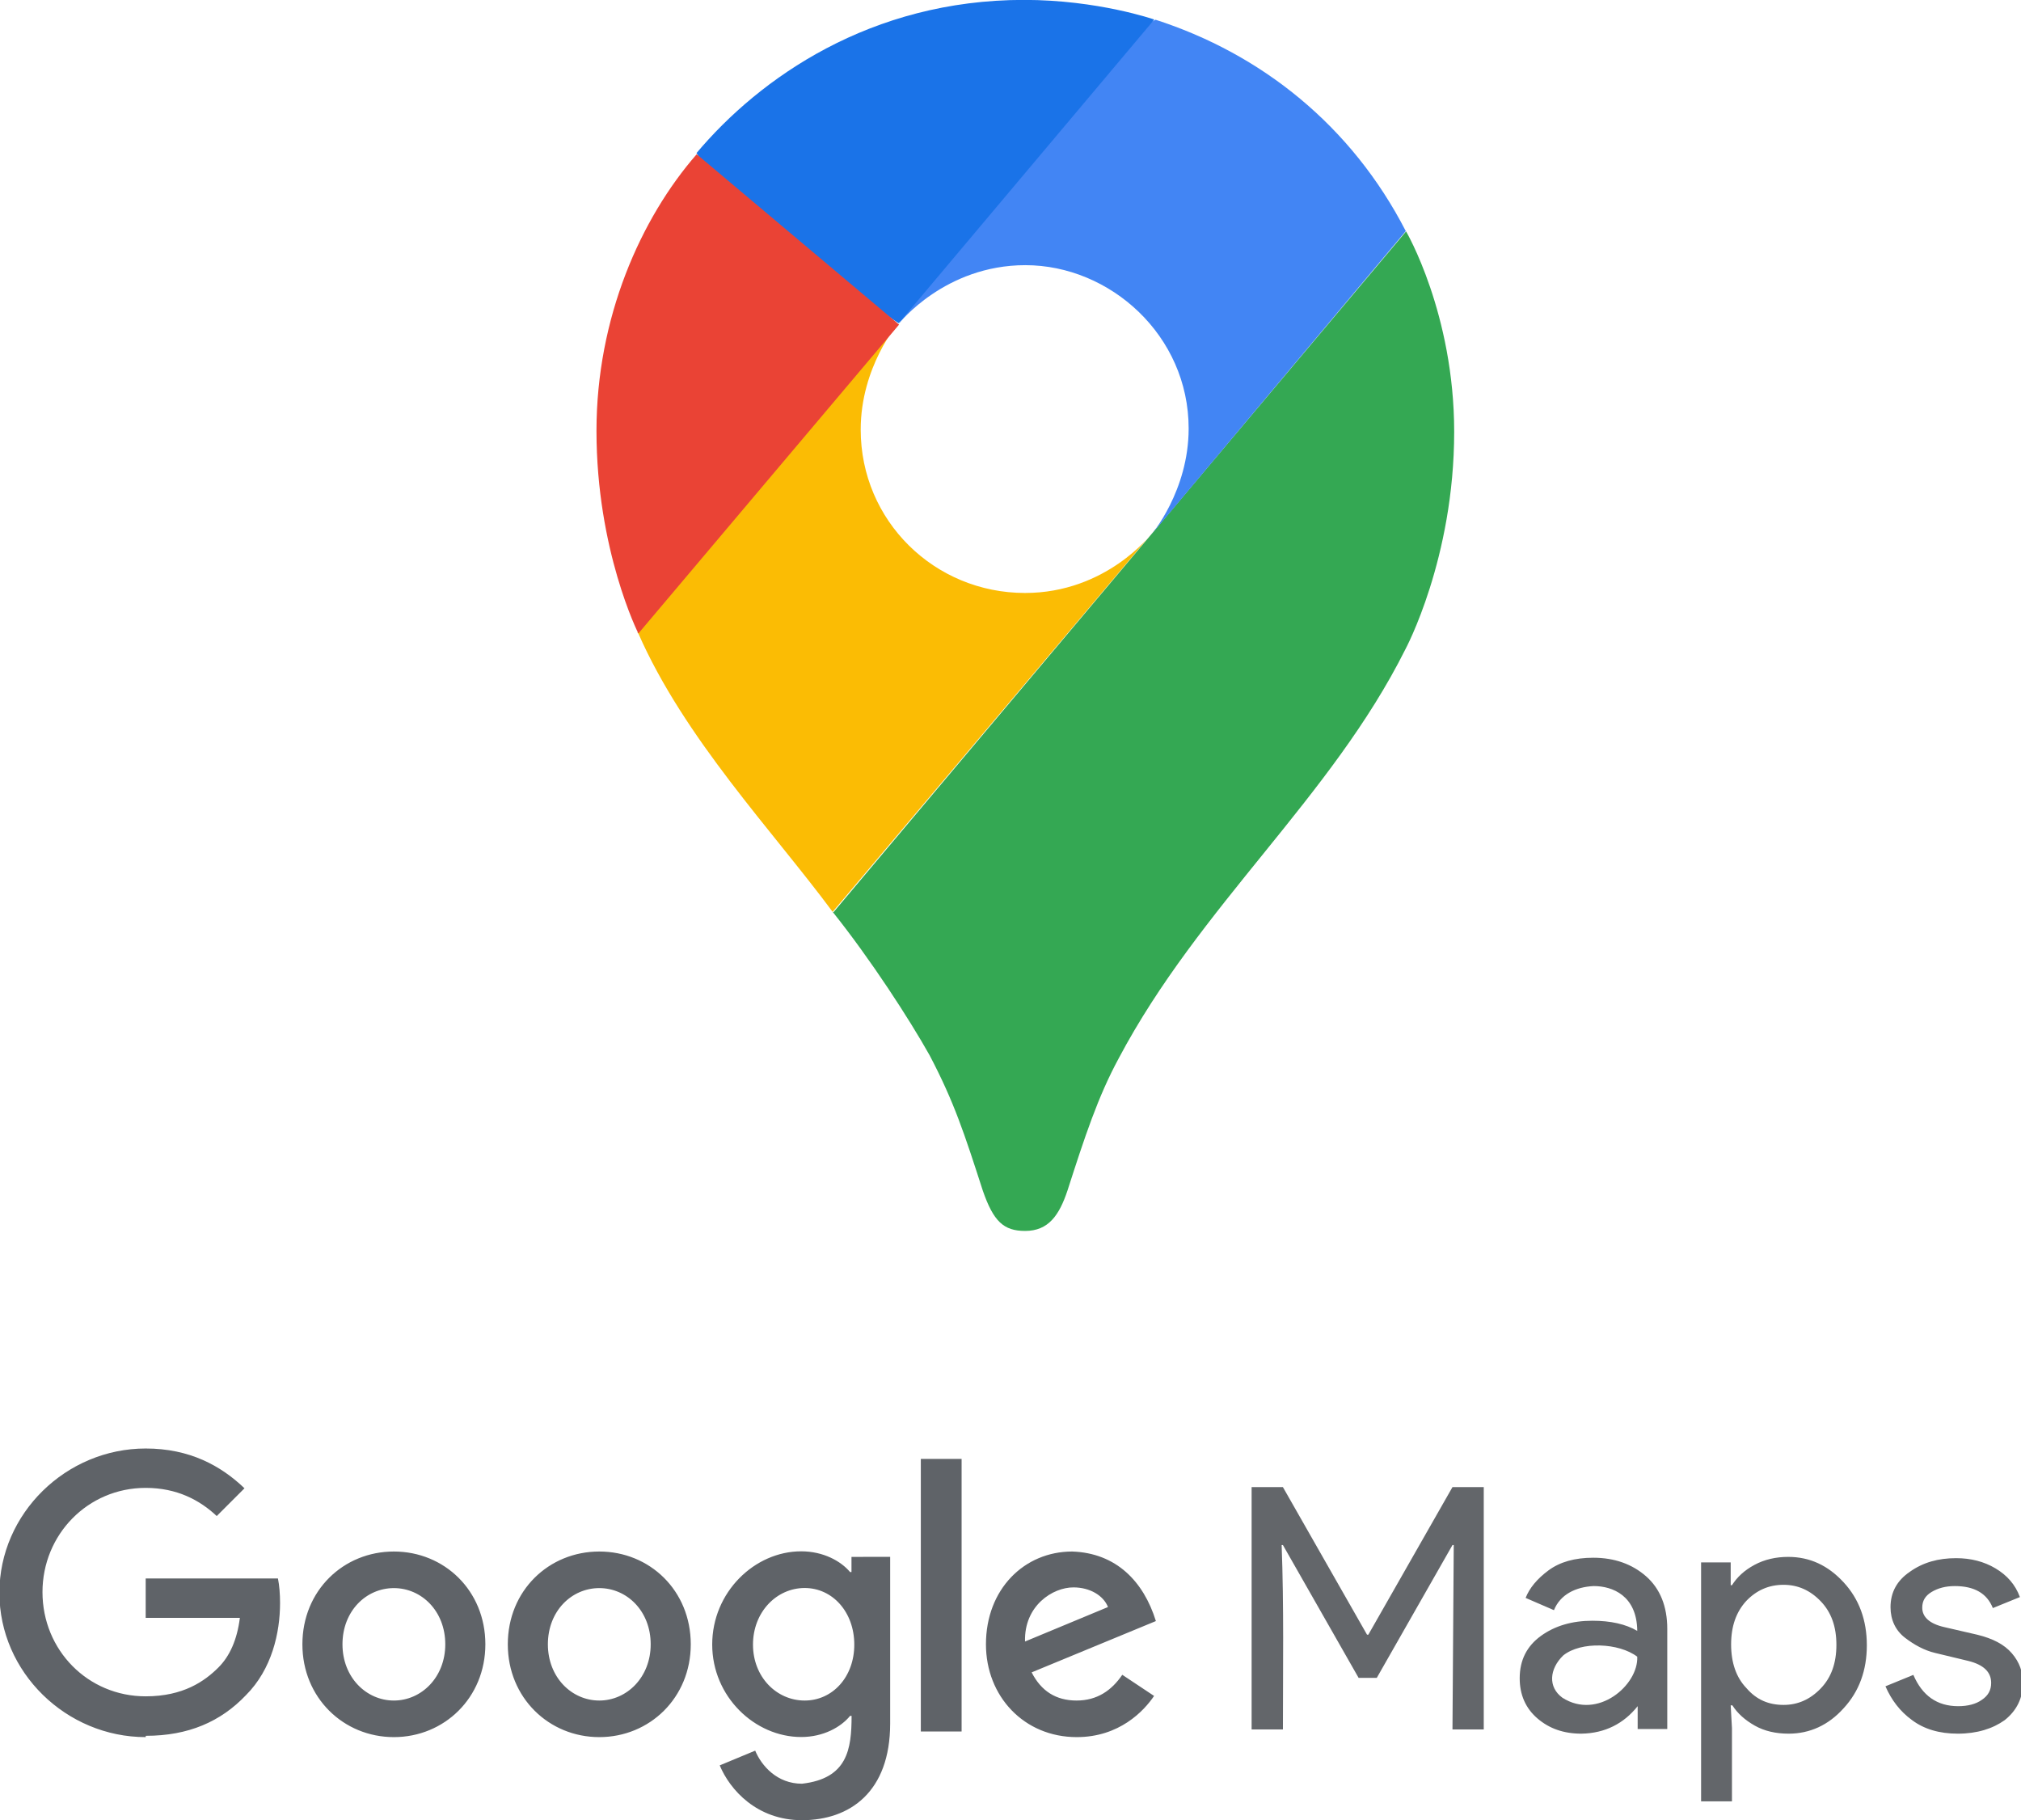
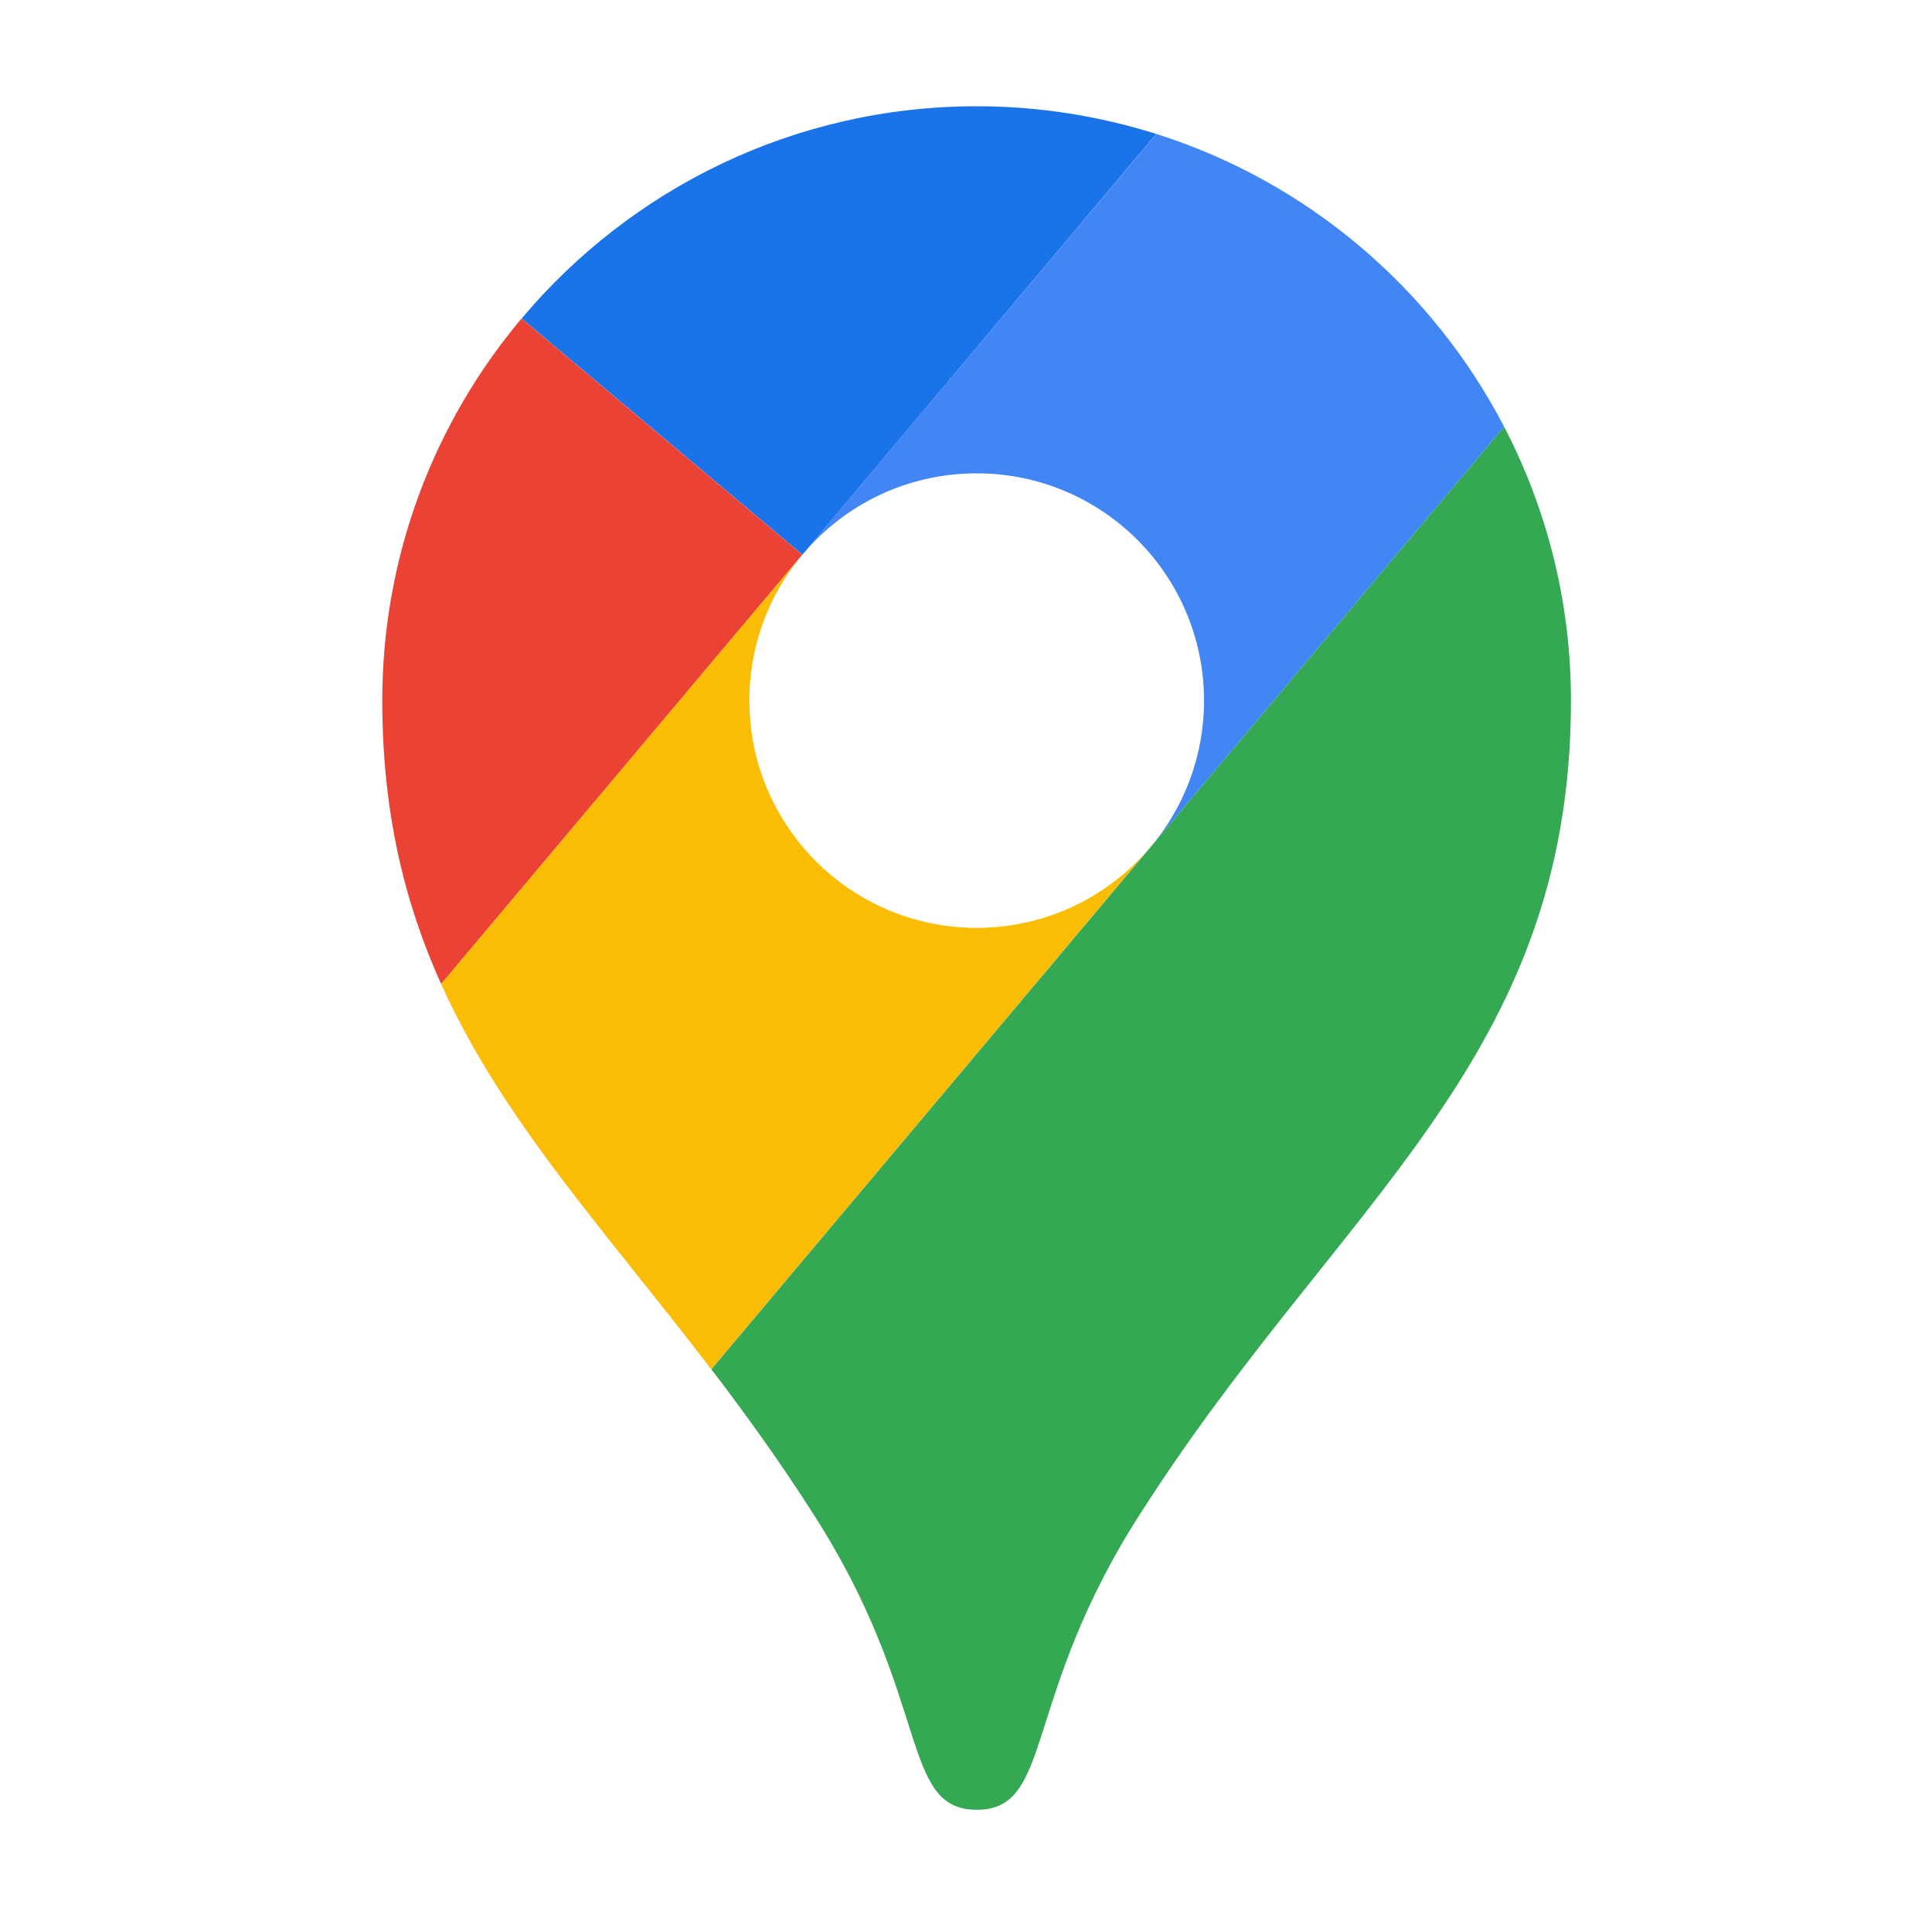
- <svg xmlns="http://www.w3.org/2000/svg" viewBox="0 0 2017 1816">
-   <path d="M1023 1638l82.8-34.4c-4.6-11.6-18.2-19.6-34.4-19.6-20.7-.1-49.4 18.2-48.4 54m97.2 33.3l31.6 21c-10.2 15.1-34.7 41.1-77.2 41.1-52.6 0-90.6-40.7-90.6-92.6 0-55.1 38.3-92.6 86.1-92.6 43.9 1.5 71.2 29.8 83.5 69.4l-124 51.2c9.5 18.6 24.2 28.1 44.9 28.1 20.6 0 35-10.2 45.5-25.6m-201 56.5h40.7v-272H919zm-66.4-86.7c0-32.6-21.8-56.5-49.5-56.5-28 0-51.6 23.9-51.6 56.5 0 32.3 23.5 55.8 51.6 55.8 27.8 0 49.5-23.5 49.5-55.8zm35.8-87.3v166c0 68.4-40.3 96.5-88 96.5-44.9 0-71.9-30.2-82.1-54.7l35.4-14.7c6.3 15.1 21.8 33 46.7 33 45.5-5.17 49.5-34.6 49.5-67.7h-1.5c-9.1 11.2-26.7 21.1-48.8 21.1-46.3 0-88.8-40.3-88.8-92.3 0-52.3 42.4-93 88.8-93 22.1 0 39.7 9.8 48.8 20.7h1.4v-15.1c0-.1 38.6-.1 38.6-.1zm-444 87c0-33.3-23.8-56.1-51.3-56.1-27.6 0-51.3 22.8-51.3 56.1 0 33 23.8 56.1 51.3 56.1s51.3-23.2 51.3-56.1m40 0c0 53.3-41 92.6-91.3 92.6s-91.3-39.3-91.3-92.6c0-53.7 41-92.6 91.3-92.6s91.3 38.9 91.3 92.6m165 0c0-33.3-23.8-56.1-51.3-56.1-27.6 0-51.3 22.8-51.3 56.1 0 33 23.8 56.1 51.3 56.1s51.3-23.2 51.3-56.1m40 0c0 53.3-41 92.6-91.3 92.6s-91.3-39.3-91.3-92.6c0-53.7 41-92.6 91.3-92.6s91.3 38.9 91.3 92.6m-544 92.6c-79.2 0-146-64.6-146-144 0-79.3 66.7-144 146-144 43.9 0 75.1 17.2 98.6 39.7l-27.7 27.7c-16.8-15.8-39.6-28.1-70.9-28.1-57.9 0-103 46.7-103 104 0 57.9 45.3 104 103 104 37.5 0 58.9-15.1 72.6-28.8 11.2-11.2 18.6-27.4 21.4-49.5h-94v-39.3h132c1.4 7 2.1 15.4 2.1 24.5 0 29.5-8.1 66-34 91.9-25.2 26.5-57.5 40.6-100 40.6" fill="#5f6368" fill-rule="evenodd" />
-   <path d="M1249.14 1725.74v-241.806h31.228l83.978 147.278h1.266l83.978-147.278h31.228v241.806H1449.6l1.266-183.992h-1.266l-75.538 132.508h-18.146l-75.538-132.508h-1.266c2.304 61.2 1.266 122.802 1.266 183.992zm329.16 4.22c-17.724 0-32.072-5.064-43.888-15.192s-17.724-23.632-17.724-40.1c0-18.146 7.174-32.072 21.1-42.2s31.228-15.192 51.484-15.192c18.146 0 33.338 3.376 44.732 10.128-.303-35.1-24.56-44.732-43.466-44.732-17.85.848-33.338 8.313-39.668 24.054l-28.274-12.238c3.798-9.706 11.394-19 22.788-27.43s26.164-12.66 44.732-12.66c21.1 0 38.824 6.33 52.75 18.568s21.1 29.962 21.1 52.328v100.014h-29.54v-22.788c-13.8 17.302-32.452 27.05-56.126 27.43zm55.704-76.804c-18.188-13.842-56.126-15.572-73.85-1.266-13.926 13.504-15.403 31.608-.844 42.2 35.195 22.577 75.96-12.576 74.694-40.934zm151.076 76.804c-12.66 0-24.054-2.532-33.76-8.018s-17.302-12.238-22.366-20.256h-1.688l1.266 22.788v73.006h-30.806v-238.43h29.54v22.788h1.266c5.064-8.018 12.238-14.77 22.366-20.256s21.522-8.018 33.76-8.018c21.522 0 39.668 8.44 55.282 25.32s23.2 37.98 23.2 62.878-7.596 45.998-23.2 62.878c-15.192 16.88-33.76 25.32-54.86 25.32zm-5.064-28.696c14.348 0 26.586-5.486 37.136-16.458s15.614-25.32 15.614-43.466-5.064-32.494-15.614-43.466-22.788-16.458-37.136-16.458c-14.77 0-27.008 5.486-37.136 16.036-10.128 10.972-15.192 25.32-15.192 43.466s5.064 32.916 15.192 43.466c10.128 11.816 22.366 16.88 37.136 16.88zm173.864 28.696c-18.568 0-33.76-4.642-45.576-13.504-12.238-8.862-20.678-20.256-26.586-33.76l27.852-11.394c8.862 20.678 23.632 31.228 44.732 31.228 9.706 0 17.724-2.1 23.632-6.33 6.33-4.22 9.284-9.706 9.284-16.88 0-10.972-7.596-18.146-22.788-21.944l-33.338-8.018c-10.55-2.532-20.678-8.018-29.962-15.192s-14.348-17.724-14.348-30.384c0-14.77 6.33-26.586 19.412-35.448 13.082-9.284 28.274-13.504 45.998-13.504 14.77 0 27.852 3.376 39.246 10.128s19.834 16.036 24.476 28.696l-27.008 10.972c-5.908-14.77-18.568-21.944-37.98-21.944-9.284 0-16.88 2.1-23.2 5.908s-9.284 8.862-9.284 15.614c0 9.284 7.174 16.036 21.944 19.412l32.916 7.596c15.614 3.798 27.008 9.706 34.604 18.568s10.972 18.568 10.972 29.54c0 14.77-5.908 27.43-18.146 37.136-11.816 8.44-27.43 13.504-46.842 13.504z" fill="#63666a" />
-   <path d="M831 909.9c37.9 47.4 76.5 107 96.7 143 24.6 46.8 34.8 78.4 53.1 135 10.7 31 20.9 40.4 42.3 40.4 23.4 0 34.1-15.8 42.3-40.4 17.1-53.1 30.3-93.5 51.2-132 80.6-152 212-260 286-408 0 0 48.7-90.4 48.7-217 0-118-48-200-48-200l-572 680z" fill="#34a853" />
-   <path d="M637 631.9c46.1 105 134 197 194 278l318-377s-44.9 58.8-126 58.8c-90.4 0-164-72-164-163 0-62.6 37.3-106 37.3-106-234 34.8-221 91.5-260 309z" fill="#fbbc04" />
-   <path d="M1153 19.6c106 34.1 196 106 250 211l-254 303s37.3-43.6 37.3-106c0-92.9-78.4-163-163-163-80.3 0-126 58.1-126 58.1 19.5-44.4 221-288 256-303z" fill="#4285f4" />
-   <path d="M695 152.9c63.2-75.2 174-153 327-153 73.9 0 130 19.6 130 19.6l-255 303c-17.2-9.33-185-140-202-170z" fill="#1a73e8" />
-   <path d="M637 631.9s-41.7-82.8-41.7-202c0-113 44.2-212 100-276l202 170-260 308z" fill="#ea4335" />
+ <svg xmlns="http://www.w3.org/2000/svg" viewBox="0 0 150 150">
+   <path fill="#1a73e8" d="M89.77,10.4c-4.4-1.39-9.08-2.15-13.94-2.15c-14.18,0-26.87,6.41-35.33,16.48l21.8,18.34L89.77,10.4z" />
+   <path fill="#ea4335" d="M40.49,24.73c-6.74,8.02-10.81,18.37-10.81,29.66c0,8.68,1.73,15.71,4.57,22.01l28.04-33.33L40.49,24.73z" />
+   <path fill="#4285f4" d="M75.83,36.75c9.75,0,17.65,7.9,17.65,17.65c0,4.34-1.57,8.32-4.17,11.39c0,0,13.94-16.58,27.47-32.66   c-5.59-10.75-15.28-19.02-27-22.73L62.29,43.07C65.53,39.2,70.39,36.75,75.83,36.75" />
+   <path fill="#fbbc04" d="M75.83,72.04c-9.75,0-17.65-7.9-17.65-17.65c0-4.31,1.55-8.26,4.11-11.33L34.25,76.4   c4.79,10.63,12.76,19.16,20.97,29.91L89.3,65.79C86.07,69.61,81.23,72.04,75.83,72.04" />
+   <path fill="#34a853" d="M88.63,117.37c15.39-24.07,33.34-35,33.34-62.98c0-7.67-1.88-14.9-5.19-21.26l-61.55,73.18   c2.61,3.42,5.24,7.06,7.81,11.07c9.36,14.46,6.76,23.13,12.8,23.13C81.86,140.51,79.27,131.83,88.63,117.37" />
</svg>
